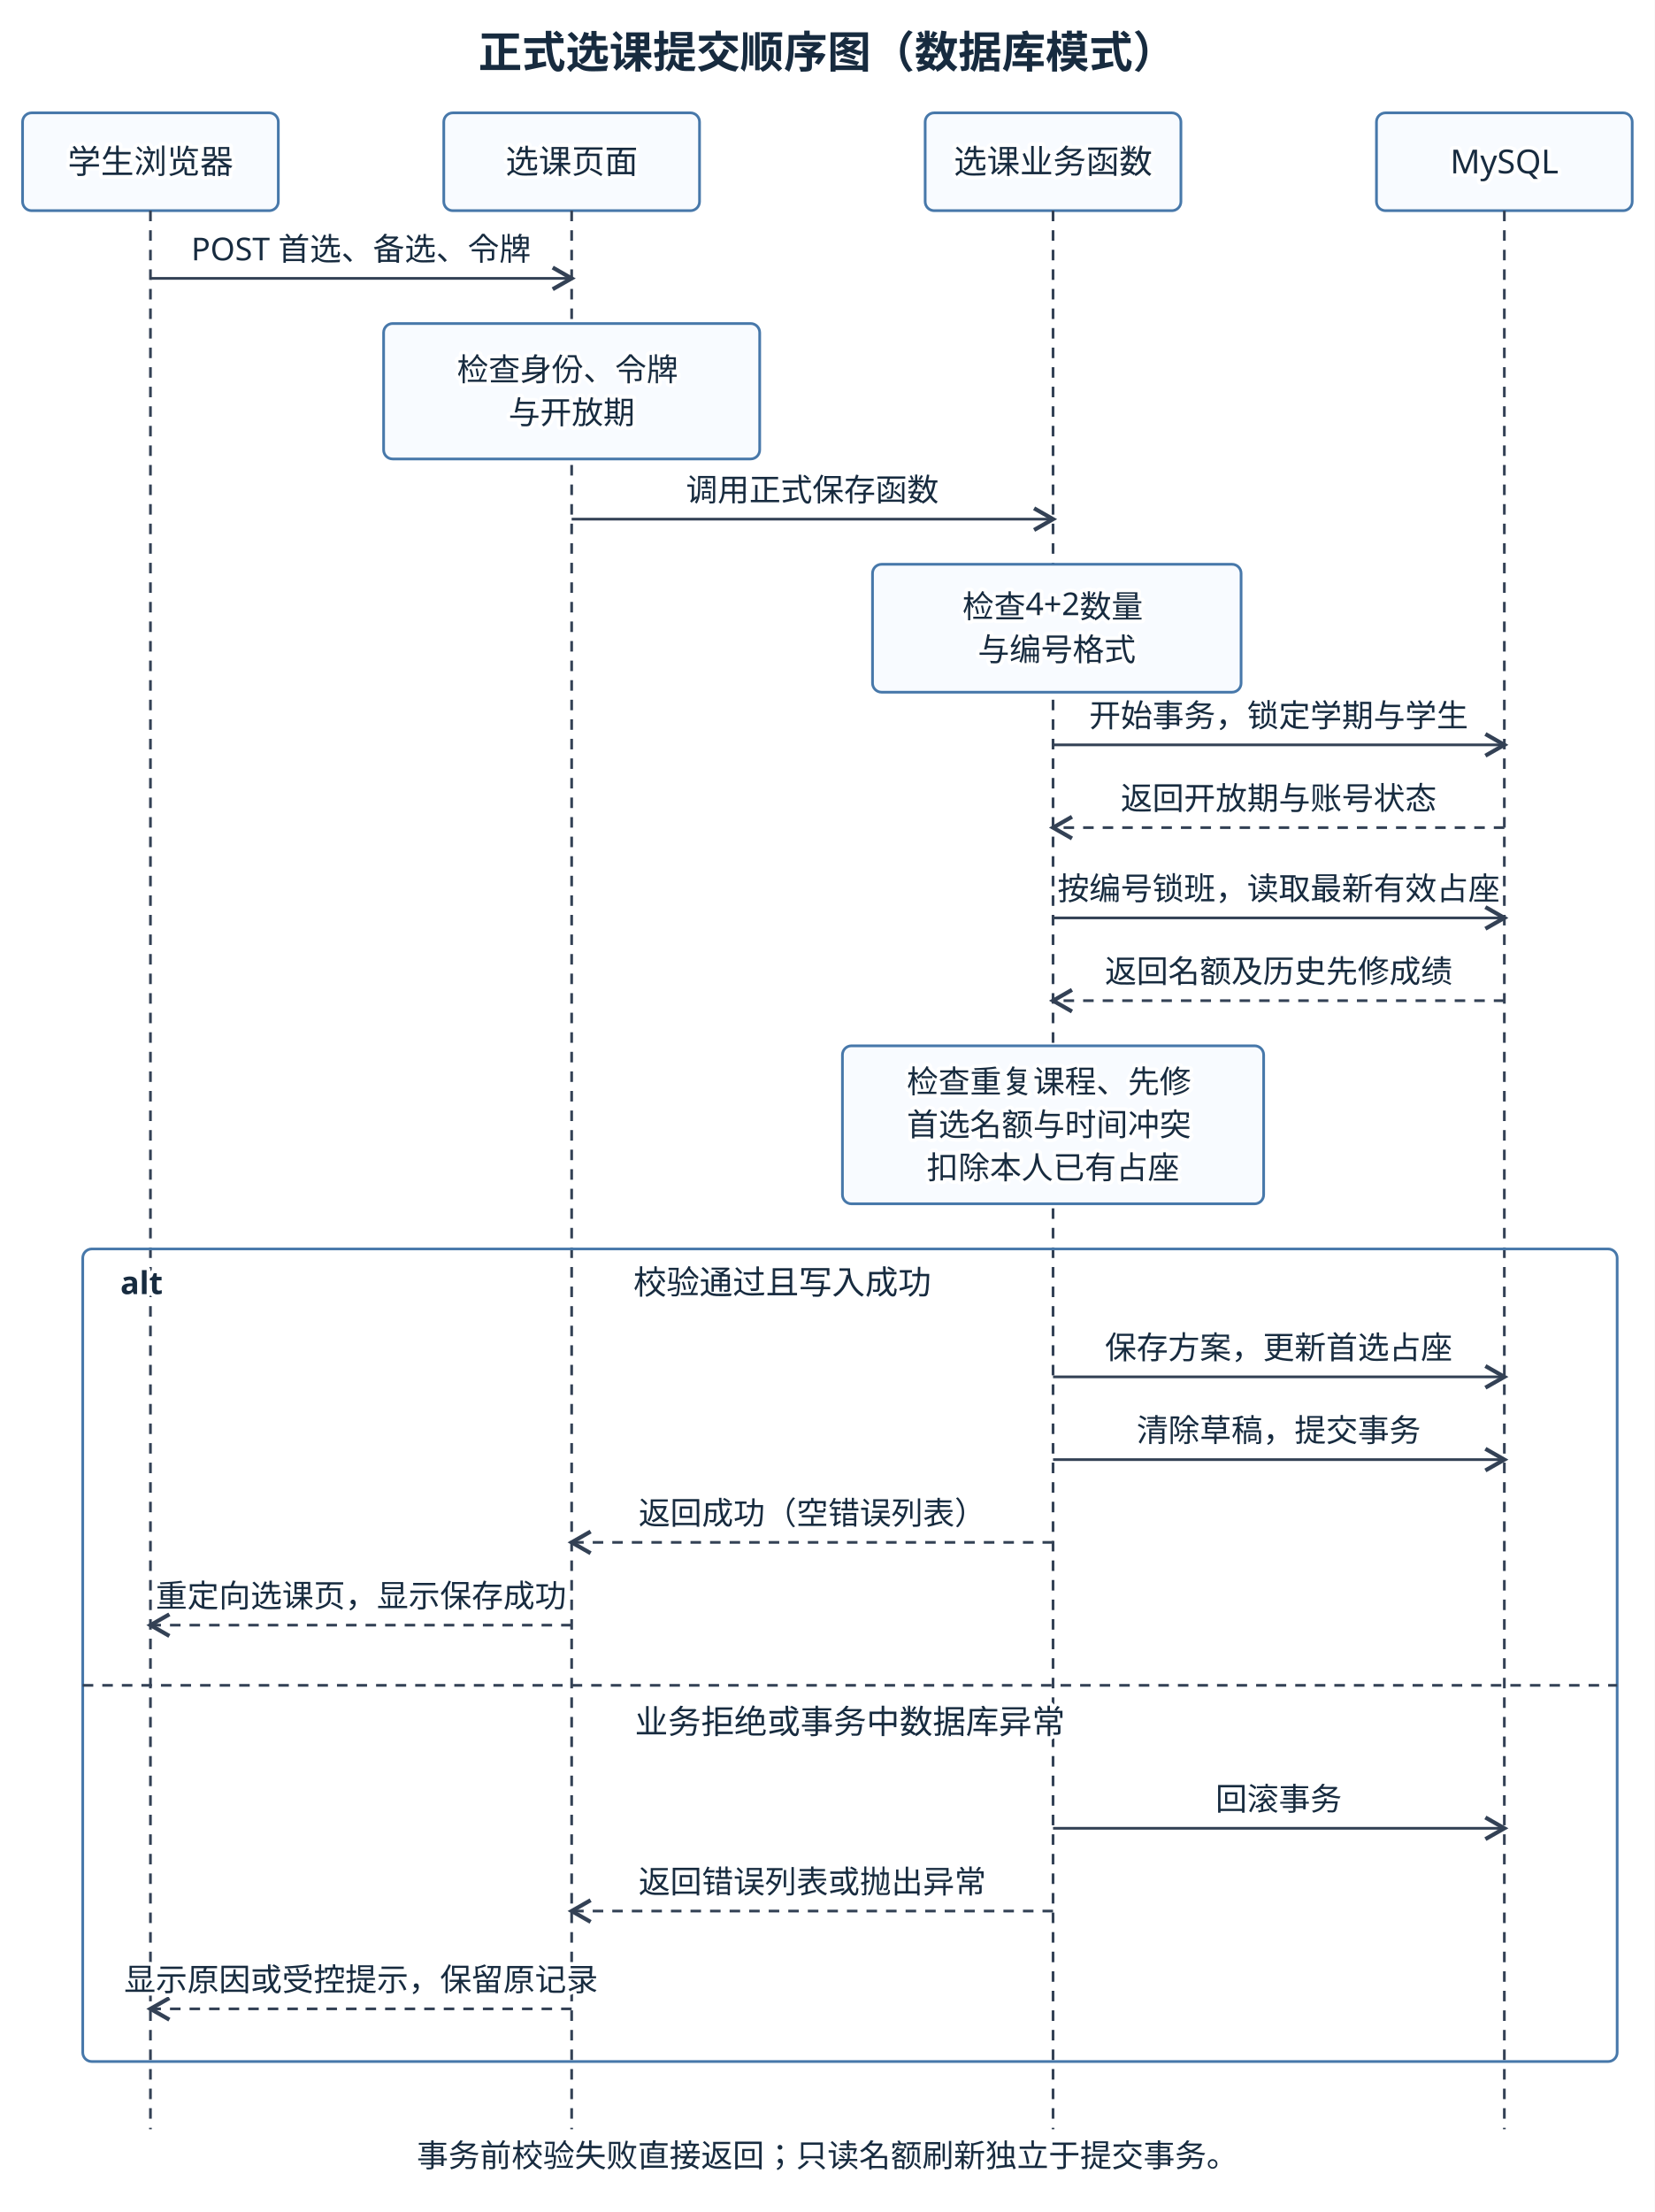
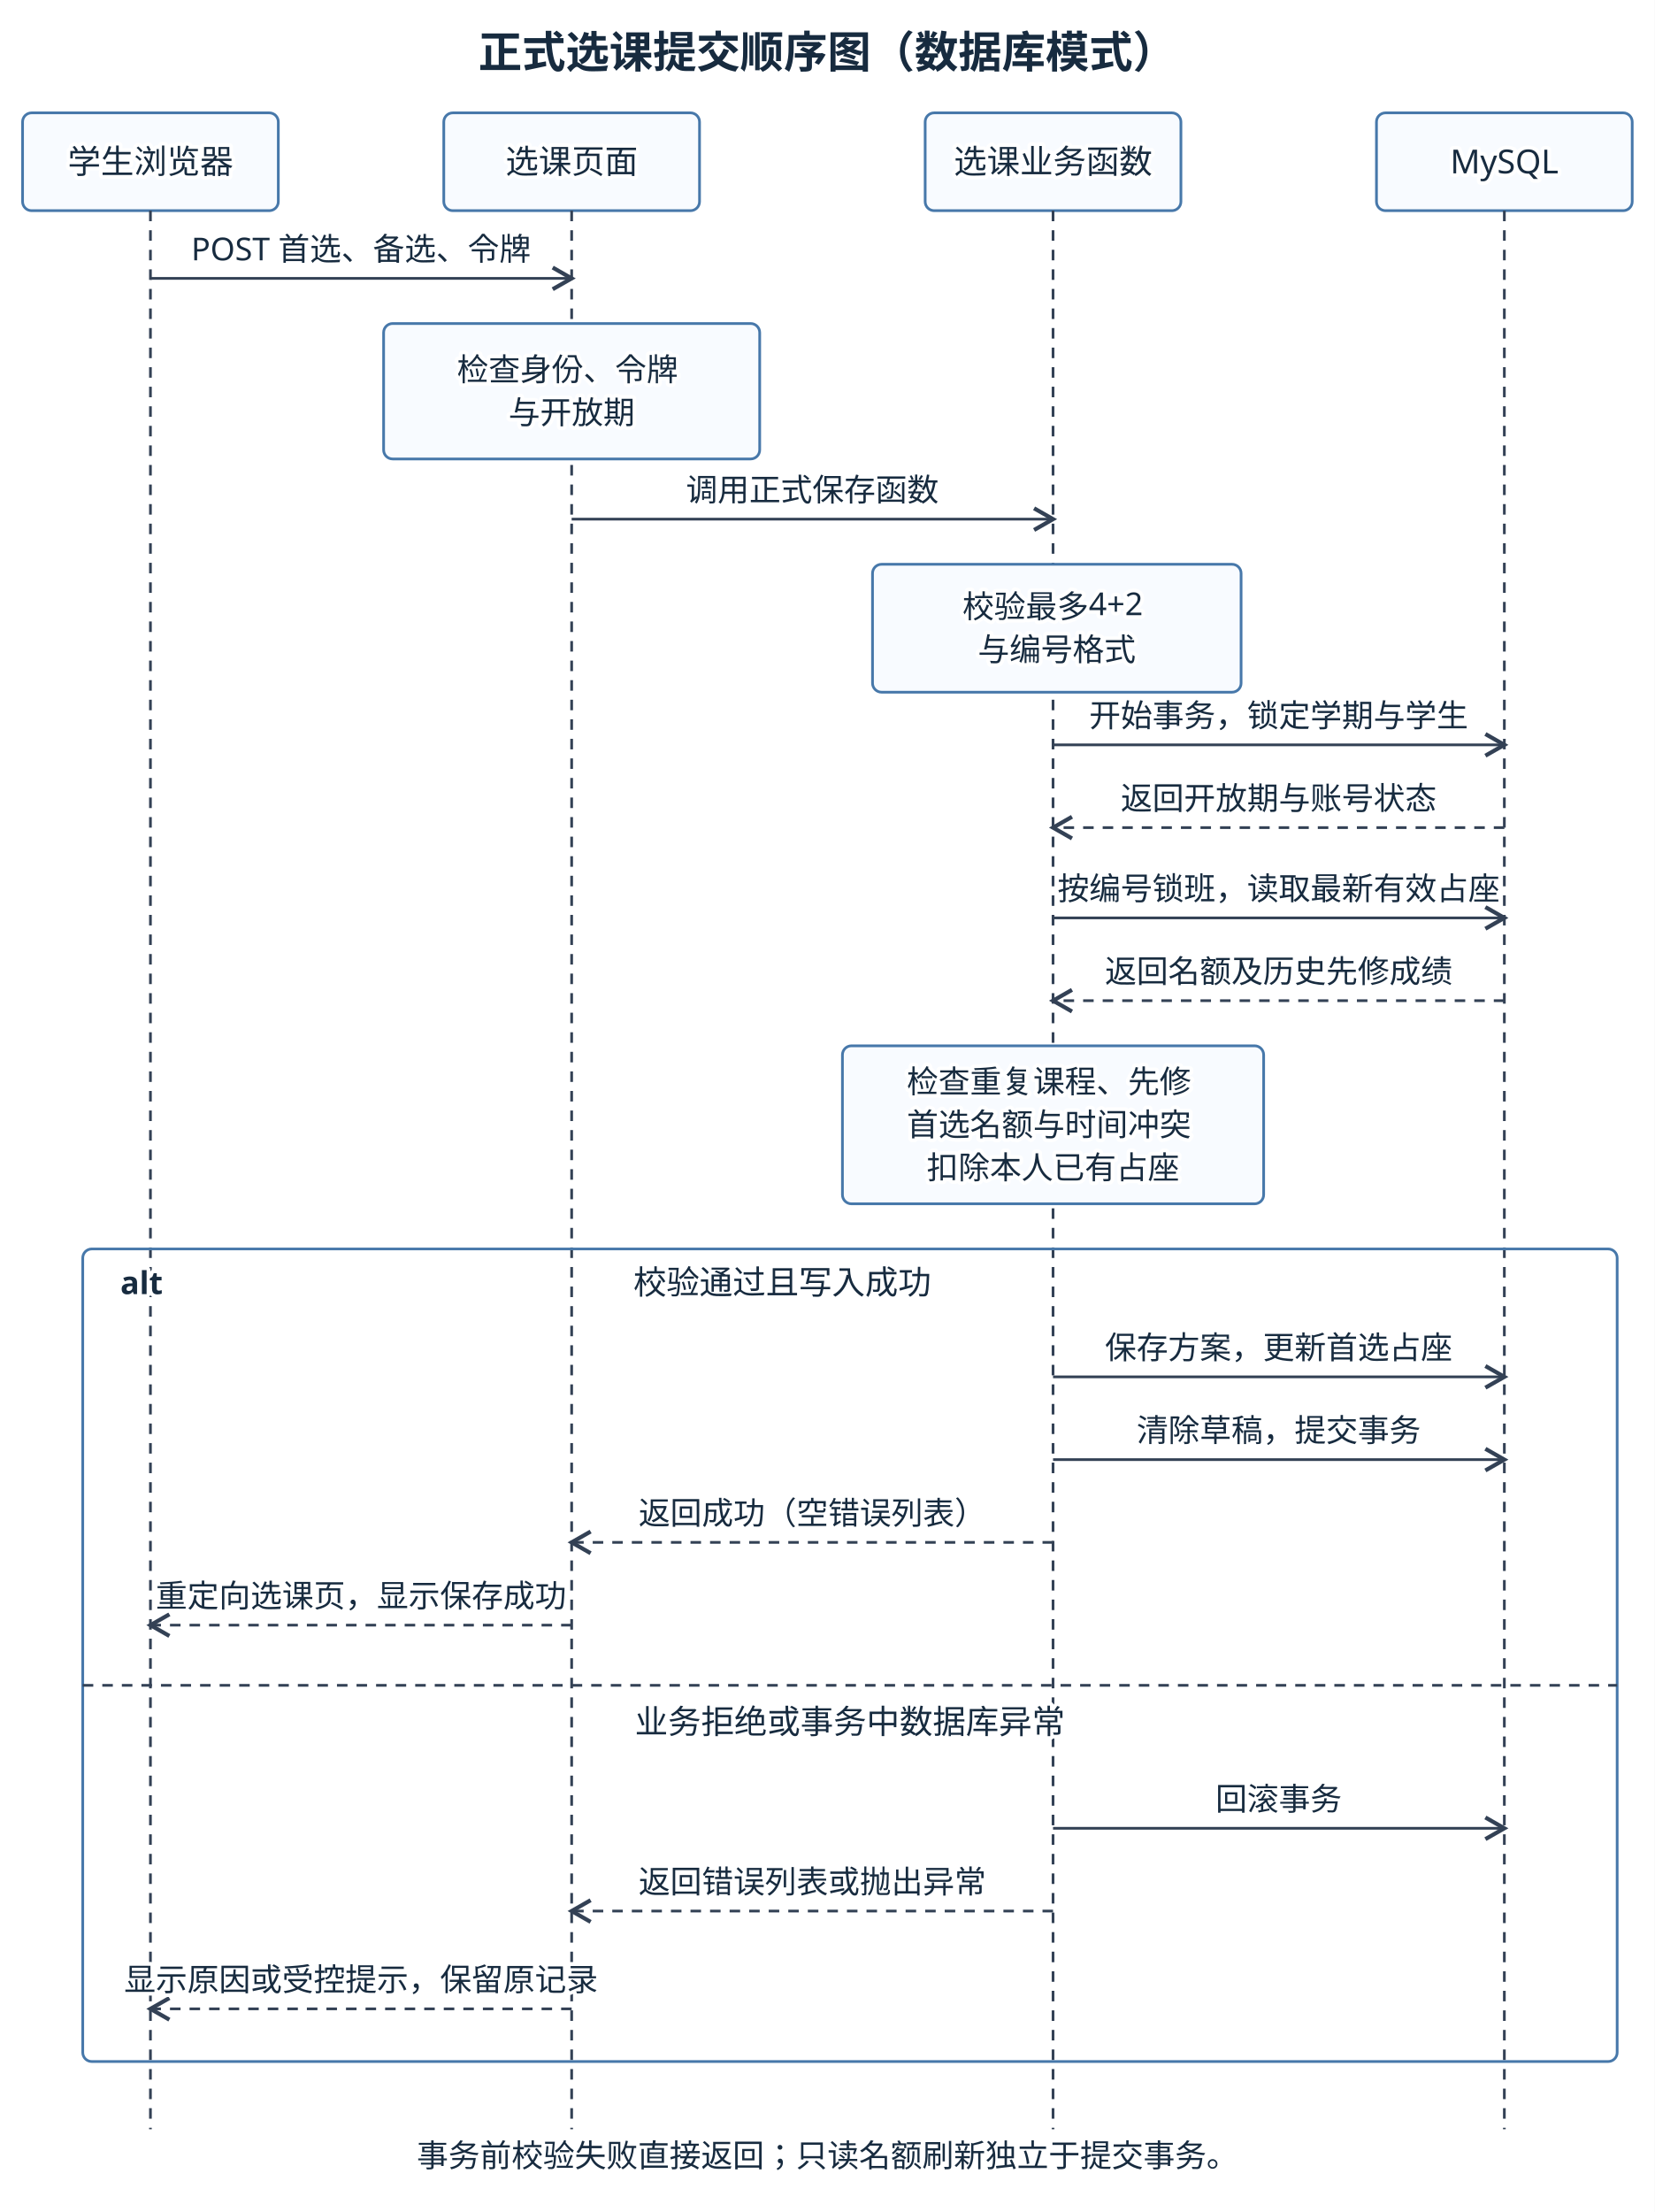
<svg xmlns="http://www.w3.org/2000/svg" width="1100" height="1470" viewBox="0 0 1100 1470" role="img" aria-label="选课提交顺序图">
  <defs>
    <marker id="arrow" markerWidth="10" markerHeight="10" refX="8" refY="5" orient="auto">
      <path d="M1 1 L8 5 L1 9" fill="none" stroke="#334155" stroke-width="1.5" />
    </marker>
    <marker id="inherit" markerWidth="13" markerHeight="13" refX="11" refY="6" orient="auto">
      <path d="M1 1 L11 6 L1 11 Z" fill="white" stroke="#334155" />
    </marker>
  </defs>
  <style>text{font-family:"Microsoft YaHei",sans-serif;fill:#172b3f;paint-order:stroke;stroke:white;stroke-width:5px;stroke-linejoin:round} .line{fill:none;stroke:#334155;stroke-width:1.8} .box{fill:#f8fbff;stroke:#4778aa;stroke-width:1.8}</style>
  <rect width="1100" height="1470" fill="white" />
  <text x="550" y="45.0" font-size="29" text-anchor="middle" font-weight="bold">
    <tspan x="550" dy="0">正式选课提交顺序图（数据库模式）</tspan>
  </text>
  <rect x="15" y="75" width="170" height="65" rx="6" fill="#f8fbff" stroke="#4778aa" stroke-width="1.8" />
  <text x="100.0" y="115.2" font-size="22" text-anchor="middle" font-weight="normal">
    <tspan x="100.0" dy="0">学生浏览器</tspan>
  </text>
  <path d="M100 140 V1415" class="line" stroke-dasharray="7 6" />
  <rect x="295" y="75" width="170" height="65" rx="6" fill="#f8fbff" stroke="#4778aa" stroke-width="1.8" />
  <text x="380.0" y="115.2" font-size="22" text-anchor="middle" font-weight="normal">
    <tspan x="380.0" dy="0">选课页面</tspan>
  </text>
  <path d="M380 140 V1415" class="line" stroke-dasharray="7 6" />
  <rect x="615" y="75" width="170" height="65" rx="6" fill="#f8fbff" stroke="#4778aa" stroke-width="1.8" />
  <text x="700.0" y="115.2" font-size="22" text-anchor="middle" font-weight="normal">
    <tspan x="700.0" dy="0">选课业务函数</tspan>
  </text>
  <path d="M700 140 V1415" class="line" stroke-dasharray="7 6" />
  <rect x="915" y="75" width="170" height="65" rx="6" fill="#f8fbff" stroke="#4778aa" stroke-width="1.8" />
  <text x="1000.0" y="115.2" font-size="22" text-anchor="middle" font-weight="normal">
    <tspan x="1000.0" dy="0">MySQL</tspan>
  </text>
  <path d="M1000 140 V1415" class="line" stroke-dasharray="7 6" />
  <path d="M100 185 H380" class="line" marker-end="url(#arrow)" />
  <text x="240.0" y="173.0" font-size="21" text-anchor="middle" font-weight="normal">
    <tspan x="240.0" dy="0">POST 首选、备选、令牌</tspan>
  </text>
  <rect x="255" y="215" width="250" height="90" rx="6" fill="#f8fbff" stroke="#4778aa" stroke-width="1.8" />
  <text x="380.0" y="253.07" font-size="21" text-anchor="middle" font-weight="normal">
    <tspan x="380.0" dy="0">检查身份、令牌</tspan>
    <tspan x="380.0" dy="28.56">与开放期</tspan>
  </text>
  <path d="M380 345 H700" class="line" marker-end="url(#arrow)" />
  <text x="540.0" y="333.0" font-size="21" text-anchor="middle" font-weight="normal">
    <tspan x="540.0" dy="0">调用正式保存函数</tspan>
  </text>
  <rect x="580" y="375" width="245" height="85" rx="6" fill="#f8fbff" stroke="#4778aa" stroke-width="1.8" />
  <text x="702.5" y="410.57" font-size="21" text-anchor="middle" font-weight="normal">
-     <tspan x="702.5" dy="0">检查4+2数量</tspan>
+     <tspan x="702.5" dy="0">校验最多4+2</tspan>
    <tspan x="702.5" dy="28.56">与编号格式</tspan>
  </text>
  <path d="M700 495 H1000" class="line" marker-end="url(#arrow)" />
  <text x="850.0" y="483.0" font-size="21" text-anchor="middle" font-weight="normal">
    <tspan x="850.0" dy="0">开始事务，锁定学期与学生</tspan>
  </text>
  <path d="M1000 550 H700" class="line" stroke-dasharray="7 6" marker-end="url(#arrow)" />
  <text x="850.0" y="538.0" font-size="21" text-anchor="middle" font-weight="normal">
    <tspan x="850.0" dy="0">返回开放期与账号状态</tspan>
  </text>
  <path d="M700 610 H1000" class="line" marker-end="url(#arrow)" />
  <text x="850.0" y="598.0" font-size="21" text-anchor="middle" font-weight="normal">
    <tspan x="850.0" dy="0">按编号锁班，读取最新有效占座</tspan>
  </text>
  <path d="M1000 665 H700" class="line" stroke-dasharray="7 6" marker-end="url(#arrow)" />
  <text x="850.0" y="653.0" font-size="21" text-anchor="middle" font-weight="normal">
    <tspan x="850.0" dy="0">返回名额及历史先修成绩</tspan>
  </text>
  <rect x="560" y="695" width="280" height="105" rx="6" fill="#f8fbff" stroke="#4778aa" stroke-width="1.8" />
  <text x="700.0" y="726.29" font-size="21" text-anchor="middle" font-weight="normal">
    <tspan x="700.0" dy="0">检查重复课程、先修</tspan>
    <tspan x="700.0" dy="28.56">首选名额与时间冲突</tspan>
    <tspan x="700.0" dy="28.56">扣除本人已有占座</tspan>
  </text>
  <rect x="55" y="830" width="1020" height="540" rx="6" fill="none" stroke="#4778aa" stroke-width="1.8" />
  <text x="80" y="860.0" font-size="21" text-anchor="start" font-weight="bold">
    <tspan x="80" dy="0">alt</tspan>
  </text>
  <text x="520" y="860.0" font-size="22" text-anchor="middle" font-weight="normal">
    <tspan x="520" dy="0">校验通过且写入成功</tspan>
  </text>
  <path d="M700 915 H1000" class="line" marker-end="url(#arrow)" />
  <text x="850.0" y="903.0" font-size="21" text-anchor="middle" font-weight="normal">
    <tspan x="850.0" dy="0">保存方案，更新首选占座</tspan>
  </text>
  <path d="M700 970 H1000" class="line" marker-end="url(#arrow)" />
  <text x="850.0" y="958.0" font-size="21" text-anchor="middle" font-weight="normal">
    <tspan x="850.0" dy="0">清除草稿，提交事务</tspan>
  </text>
  <path d="M700 1025 H380" class="line" stroke-dasharray="7 6" marker-end="url(#arrow)" />
  <text x="540.0" y="1013.0" font-size="21" text-anchor="middle" font-weight="normal">
    <tspan x="540.0" dy="0">返回成功（空错误列表）</tspan>
  </text>
  <path d="M380 1080 H100" class="line" stroke-dasharray="7 6" marker-end="url(#arrow)" />
  <text x="240.0" y="1068.0" font-size="21" text-anchor="middle" font-weight="normal">
    <tspan x="240.0" dy="0">重定向选课页，显示保存成功</tspan>
  </text>
  <path d="M55 1120 H1075" class="line" stroke-dasharray="7 6" />
  <text x="565" y="1152.0" font-size="22" text-anchor="middle" font-weight="normal">
    <tspan x="565" dy="0">业务拒绝或事务中数据库异常</tspan>
  </text>
  <path d="M700 1215 H1000" class="line" marker-end="url(#arrow)" />
  <text x="850.0" y="1203.0" font-size="21" text-anchor="middle" font-weight="normal">
    <tspan x="850.0" dy="0">回滚事务</tspan>
  </text>
  <path d="M700 1270 H380" class="line" stroke-dasharray="7 6" marker-end="url(#arrow)" />
  <text x="540.0" y="1258.0" font-size="21" text-anchor="middle" font-weight="normal">
    <tspan x="540.0" dy="0">返回错误列表或抛出异常</tspan>
  </text>
  <path d="M380 1335 H100" class="line" stroke-dasharray="7 6" marker-end="url(#arrow)" />
  <text x="240.0" y="1323.0" font-size="21" text-anchor="middle" font-weight="normal">
    <tspan x="240.0" dy="0">显示原因或受控提示，保留原记录</tspan>
  </text>
  <text x="550" y="1440.0" font-size="21" text-anchor="middle" font-weight="normal">
    <tspan x="550" dy="0">事务前校验失败直接返回；只读名额刷新独立于提交事务。</tspan>
  </text>
</svg>
